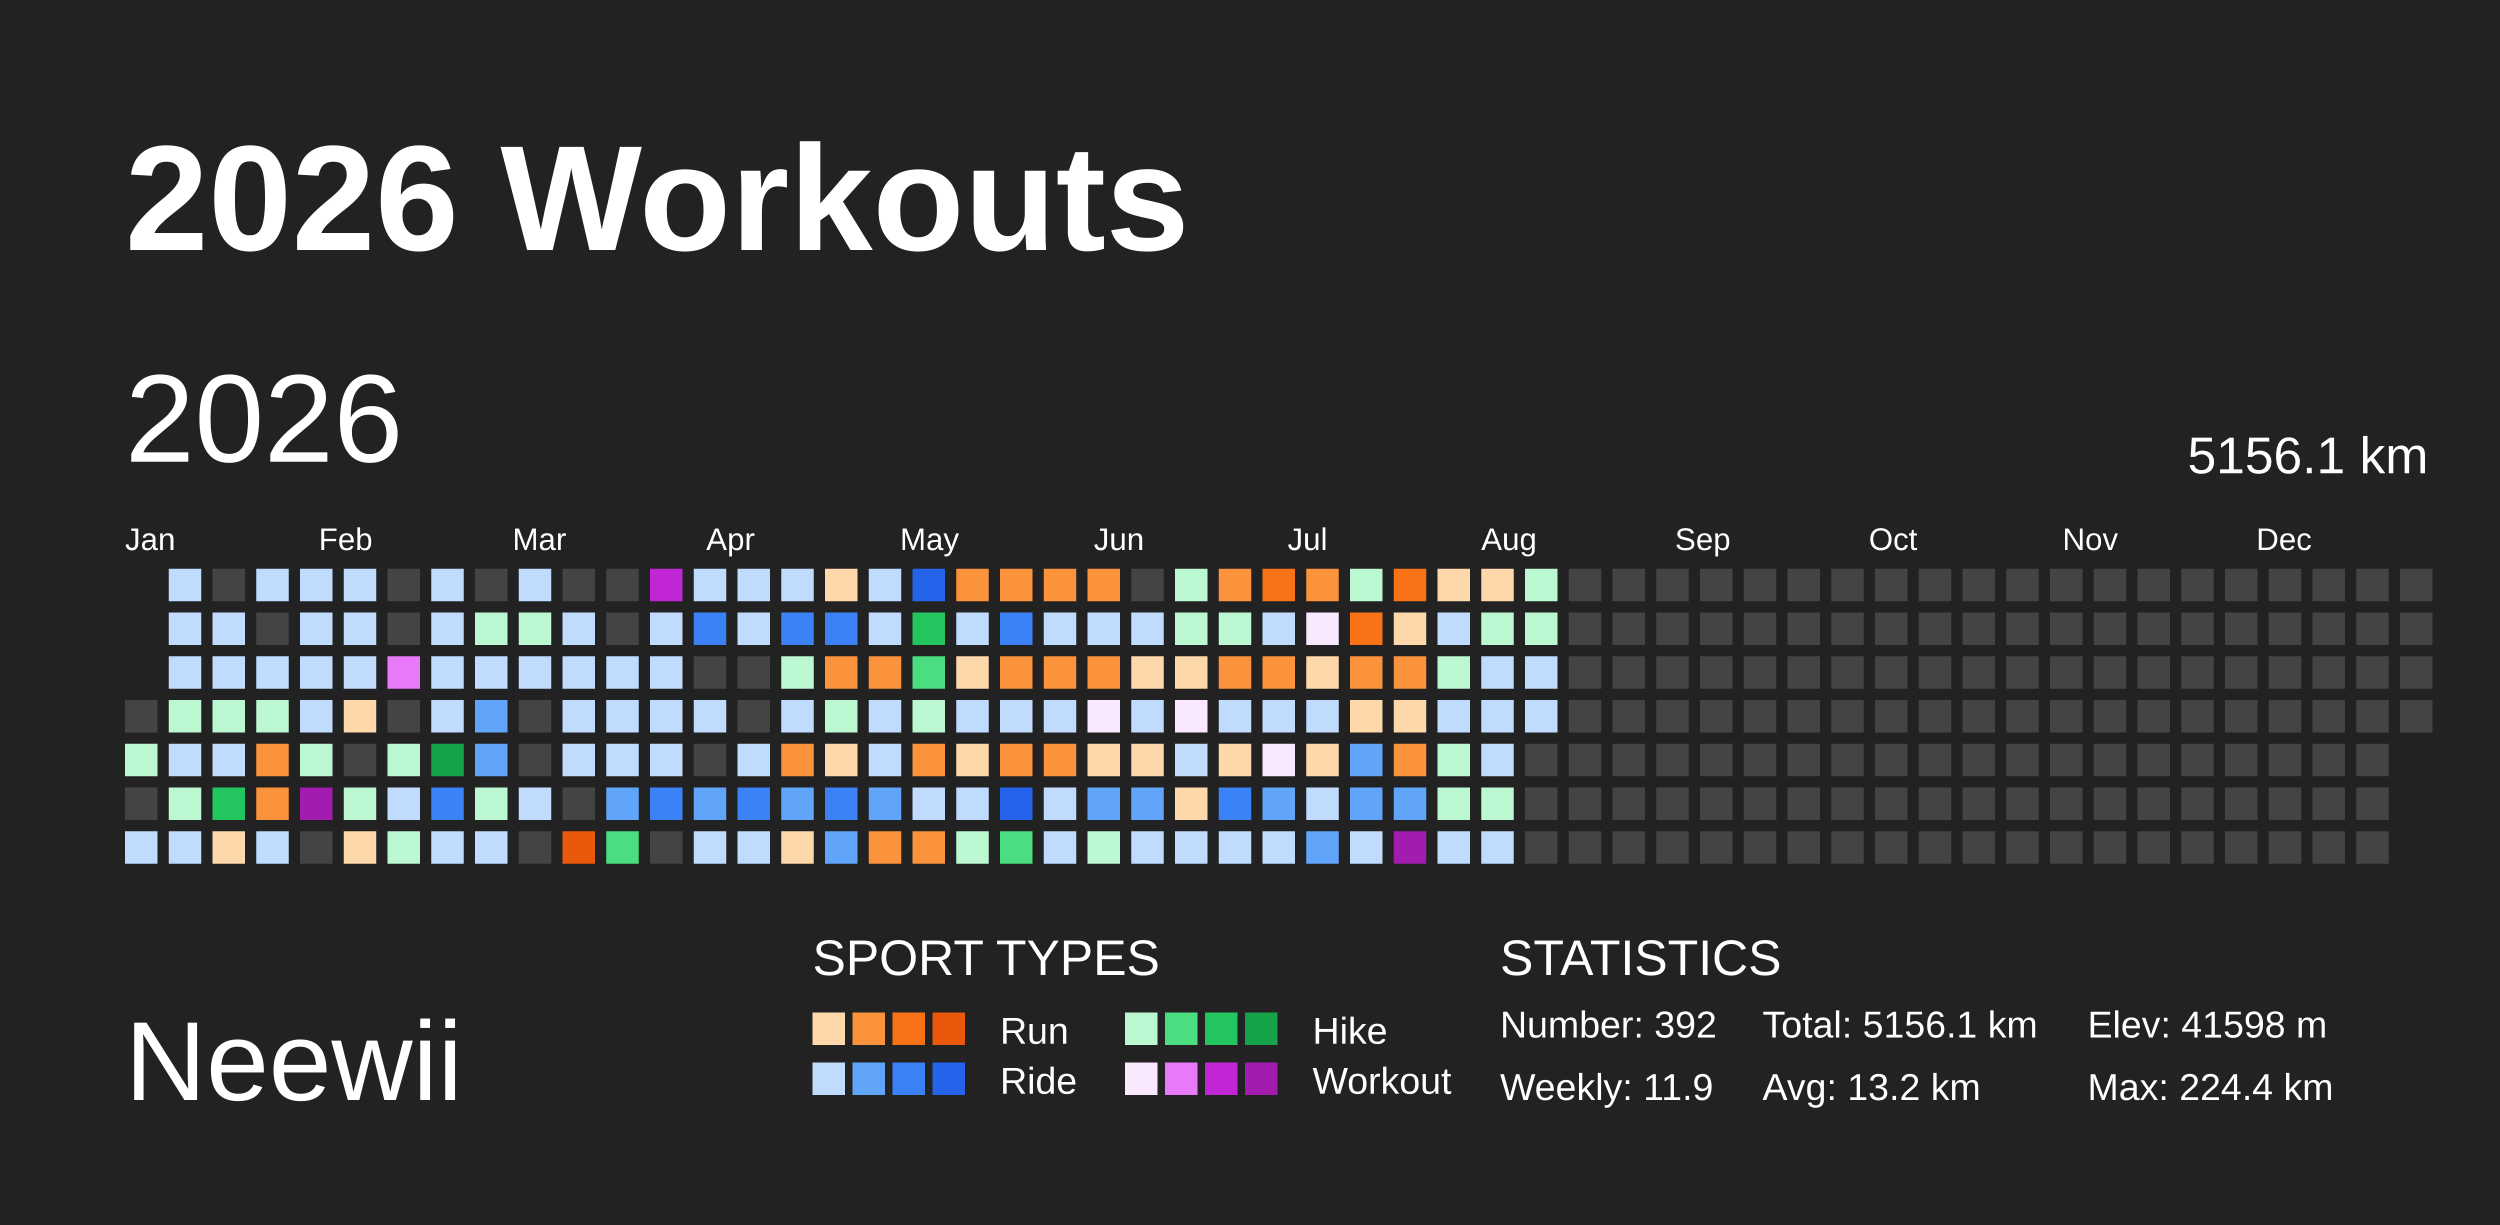
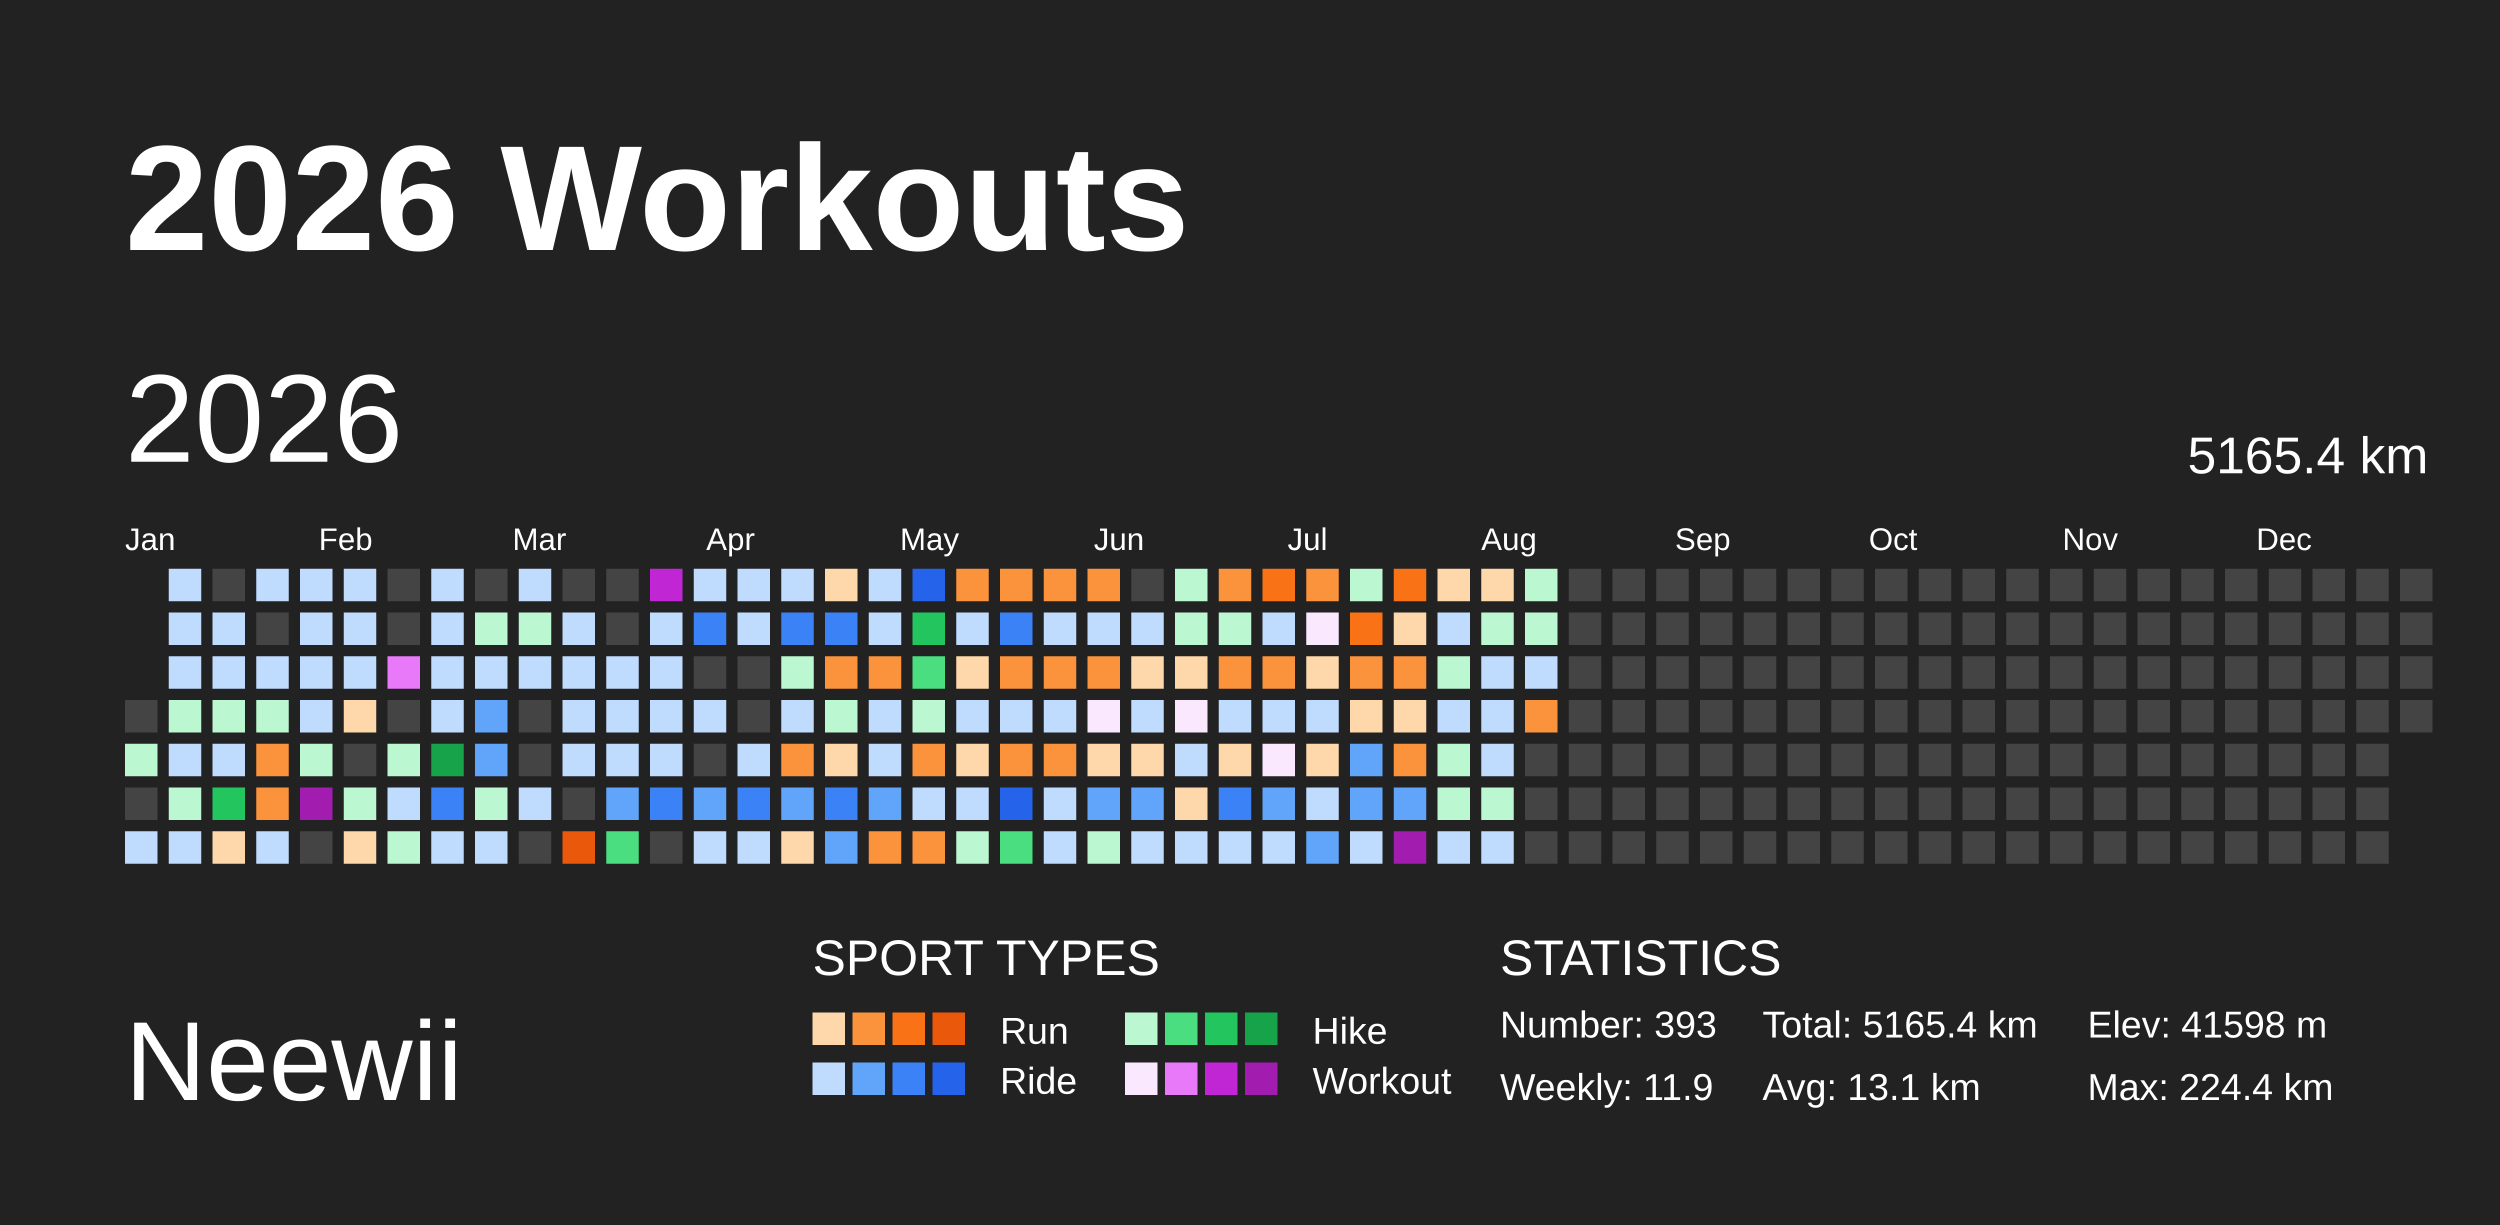
<svg xmlns="http://www.w3.org/2000/svg" baseProfile="full" height="98mm" version="1.1" viewBox="0,0,200,98" width="200mm">
  <defs />
  <rect fill="#222222" height="98" width="200" x="0" y="0" />
  <text fill="#FFFFFF" style="font-size:12px; font-family:Arial; font-weight:bold;" x="10" y="20">2026 Workouts</text>
  <text fill="#FFFFFF" style="font-size:9px; font-family:Arial" x="10" y="88">Neewii</text>
  <text fill="#FFFFFF" style="font-size:4px; font-family:Arial" x="65" y="78">SPORT TYPES</text>
  <rect fill="#fed7aa" height="2.6" width="2.6" x="65.0" y="81" />
  <rect fill="#fb923c" height="2.6" width="2.6" x="68.2" y="81" />
  <rect fill="#f97316" height="2.6" width="2.6" x="71.4" y="81" />
  <rect fill="#ea580c" height="2.6" width="2.6" x="74.6" y="81" />
  <text fill="#FFFFFF" style="font-size:3px; font-family:Arial" x="80" y="83.5">Run</text>
  <rect fill="#bbf7d0" height="2.6" width="2.6" x="90.0" y="81" />
  <rect fill="#4ade80" height="2.6" width="2.6" x="93.2" y="81" />
  <rect fill="#22c55e" height="2.6" width="2.6" x="96.4" y="81" />
  <rect fill="#16a34a" height="2.6" width="2.6" x="99.6" y="81" />
  <text fill="#FFFFFF" style="font-size:3px; font-family:Arial" x="105" y="83.5">Hike</text>
  <rect fill="#bfdbfe" height="2.6" width="2.6" x="65.0" y="85" />
  <rect fill="#60a5fa" height="2.6" width="2.6" x="68.2" y="85" />
  <rect fill="#3b82f6" height="2.6" width="2.6" x="71.4" y="85" />
  <rect fill="#2563eb" height="2.6" width="2.6" x="74.6" y="85" />
  <text fill="#FFFFFF" style="font-size:3px; font-family:Arial" x="80" y="87.5">Ride</text>
  <rect fill="#fae8ff" height="2.6" width="2.6" x="90.0" y="85" />
  <rect fill="#e879f9" height="2.6" width="2.6" x="93.2" y="85" />
  <rect fill="#c026d3" height="2.6" width="2.6" x="96.4" y="85" />
  <rect fill="#a21caf" height="2.6" width="2.6" x="99.6" y="85" />
  <text fill="#FFFFFF" style="font-size:3px; font-family:Arial" x="105" y="87.5">Workout</text>
  <text fill="#FFFFFF" style="font-size:4px; font-family:Arial" x="120" y="78">STATISTICS</text>
-   <text fill="#FFFFFF" style="font-size:3px; font-family:Arial" x="120" y="83">Number: 392</text>
+   <text fill="#FFFFFF" style="font-size:3px; font-family:Arial" x="120" y="83">Number: 393</text>
  <text fill="#FFFFFF" style="font-size:3px; font-family:Arial" x="120" y="88">Weekly: 11.9</text>
-   <text fill="#FFFFFF" style="font-size:3px; font-family:Arial" x="141" y="83">Total: 5156.1 km</text>
-   <text fill="#FFFFFF" style="font-size:3px; font-family:Arial" x="141" y="88">Avg: 13.2 km</text>
+   <text fill="#FFFFFF" style="font-size:3px; font-family:Arial" x="141" y="83">Total: 5165.4 km</text>
+   <text fill="#FFFFFF" style="font-size:3px; font-family:Arial" x="141" y="88">Avg: 13.1 km</text>
  <text fill="#FFFFFF" style="font-size:3px; font-family:Arial" x="167" y="83">Elev: 41598 m</text>
  <text fill="#FFFFFF" style="font-size:3px; font-family:Arial" x="167" y="88">Max: 224.4 km</text>
  <text dominant-baseline="hanging" fill="#FFFFFF" style="font-size:10.0px; font-family:Arial;" x="10" y="30">2026</text>
-   <text dominant-baseline="hanging" fill="#FFFFFF" style="font-size:4.125px; font-family:Arial;" x="175" y="35">5156.1 km</text>
+   <text dominant-baseline="hanging" fill="#FFFFFF" style="font-size:4.125px; font-family:Arial;" x="175" y="35">5165.4 km</text>
  <text fill="#FFFFFF" style="font-size:2.5px; font-family:Arial" x="10.0" y="44">Jan</text>
  <text fill="#FFFFFF" style="font-size:2.5px; font-family:Arial" x="25.5" y="44">Feb</text>
  <text fill="#FFFFFF" style="font-size:2.5px; font-family:Arial" x="41.0" y="44">Mar</text>
  <text fill="#FFFFFF" style="font-size:2.5px; font-family:Arial" x="56.5" y="44">Apr</text>
  <text fill="#FFFFFF" style="font-size:2.5px; font-family:Arial" x="72.0" y="44">May</text>
  <text fill="#FFFFFF" style="font-size:2.5px; font-family:Arial" x="87.5" y="44">Jun</text>
  <text fill="#FFFFFF" style="font-size:2.5px; font-family:Arial" x="103.0" y="44">Jul</text>
  <text fill="#FFFFFF" style="font-size:2.5px; font-family:Arial" x="118.5" y="44">Aug</text>
  <text fill="#FFFFFF" style="font-size:2.5px; font-family:Arial" x="134.0" y="44">Sep</text>
  <text fill="#FFFFFF" style="font-size:2.5px; font-family:Arial" x="149.5" y="44">Oct</text>
  <text fill="#FFFFFF" style="font-size:2.5px; font-family:Arial" x="165.0" y="44">Nov</text>
  <text fill="#FFFFFF" style="font-size:2.5px; font-family:Arial" x="180.5" y="44">Dec</text>
  <rect fill="#444444" height="2.6" width="2.6" x="10.0" y="56.0" />
  <rect fill="#bbf7d0" height="2.6" width="2.6" x="10.0" y="59.5" />
  <rect fill="#444444" height="2.6" width="2.6" x="10.0" y="63.0" />
  <rect fill="#bfdbfe" height="2.6" width="2.6" x="10.0" y="66.5" />
  <rect fill="#bfdbfe" height="2.6" width="2.6" x="13.5" y="45.5" />
  <rect fill="#bfdbfe" height="2.6" width="2.6" x="13.5" y="49.0" />
  <rect fill="#bfdbfe" height="2.6" width="2.6" x="13.5" y="52.5" />
  <rect fill="#bbf7d0" height="2.6" width="2.6" x="13.5" y="56.0" />
  <rect fill="#bfdbfe" height="2.6" width="2.6" x="13.5" y="59.5" />
  <rect fill="#bbf7d0" height="2.6" width="2.6" x="13.5" y="63.0" />
  <rect fill="#bfdbfe" height="2.6" width="2.6" x="13.5" y="66.5" />
  <rect fill="#444444" height="2.6" width="2.6" x="17.0" y="45.5" />
  <rect fill="#bfdbfe" height="2.6" width="2.6" x="17.0" y="49.0" />
  <rect fill="#bfdbfe" height="2.6" width="2.6" x="17.0" y="52.5" />
  <rect fill="#bbf7d0" height="2.6" width="2.6" x="17.0" y="56.0" />
  <rect fill="#bfdbfe" height="2.6" width="2.6" x="17.0" y="59.5" />
  <rect fill="#22c55e" height="2.6" width="2.6" x="17.0" y="63.0" />
  <rect fill="#fed7aa" height="2.6" width="2.6" x="17.0" y="66.5" />
  <rect fill="#bfdbfe" height="2.6" width="2.6" x="20.5" y="45.5" />
  <rect fill="#444444" height="2.6" width="2.6" x="20.5" y="49.0" />
  <rect fill="#bfdbfe" height="2.6" width="2.6" x="20.5" y="52.5" />
  <rect fill="#bbf7d0" height="2.6" width="2.6" x="20.5" y="56.0" />
  <rect fill="#fb923c" height="2.6" width="2.6" x="20.5" y="59.5" />
  <rect fill="#fb923c" height="2.6" width="2.6" x="20.5" y="63.0" />
  <rect fill="#bfdbfe" height="2.6" width="2.6" x="20.5" y="66.5" />
  <rect fill="#bfdbfe" height="2.6" width="2.6" x="24.0" y="45.5" />
  <rect fill="#bfdbfe" height="2.6" width="2.6" x="24.0" y="49.0" />
  <rect fill="#bfdbfe" height="2.6" width="2.6" x="24.0" y="52.5" />
  <rect fill="#bfdbfe" height="2.6" width="2.6" x="24.0" y="56.0" />
  <rect fill="#bbf7d0" height="2.6" width="2.6" x="24.0" y="59.5" />
  <rect fill="#a21caf" height="2.6" width="2.6" x="24.0" y="63.0" />
  <rect fill="#444444" height="2.6" width="2.6" x="24.0" y="66.5" />
  <rect fill="#bfdbfe" height="2.6" width="2.6" x="27.5" y="45.5" />
  <rect fill="#bfdbfe" height="2.6" width="2.6" x="27.5" y="49.0" />
  <rect fill="#bfdbfe" height="2.6" width="2.6" x="27.5" y="52.5" />
  <rect fill="#fed7aa" height="2.6" width="2.6" x="27.5" y="56.0" />
  <rect fill="#444444" height="2.6" width="2.6" x="27.5" y="59.5" />
  <rect fill="#bbf7d0" height="2.6" width="2.6" x="27.5" y="63.0" />
  <rect fill="#fed7aa" height="2.6" width="2.6" x="27.5" y="66.5" />
  <rect fill="#444444" height="2.6" width="2.6" x="31.0" y="45.5" />
  <rect fill="#444444" height="2.6" width="2.6" x="31.0" y="49.0" />
  <rect fill="#e879f9" height="2.6" width="2.6" x="31.0" y="52.5" />
  <rect fill="#444444" height="2.6" width="2.6" x="31.0" y="56.0" />
  <rect fill="#bbf7d0" height="2.6" width="2.6" x="31.0" y="59.5" />
  <rect fill="#bfdbfe" height="2.6" width="2.6" x="31.0" y="63.0" />
  <rect fill="#bbf7d0" height="2.6" width="2.6" x="31.0" y="66.5" />
  <rect fill="#bfdbfe" height="2.6" width="2.6" x="34.5" y="45.5" />
  <rect fill="#bfdbfe" height="2.6" width="2.6" x="34.5" y="49.0" />
  <rect fill="#bfdbfe" height="2.6" width="2.6" x="34.5" y="52.5" />
  <rect fill="#bfdbfe" height="2.6" width="2.6" x="34.5" y="56.0" />
  <rect fill="#16a34a" height="2.6" width="2.6" x="34.5" y="59.5" />
  <rect fill="#3b82f6" height="2.6" width="2.6" x="34.5" y="63.0" />
  <rect fill="#bfdbfe" height="2.6" width="2.6" x="34.5" y="66.5" />
  <rect fill="#444444" height="2.6" width="2.6" x="38.0" y="45.5" />
  <rect fill="#bbf7d0" height="2.6" width="2.6" x="38.0" y="49.0" />
  <rect fill="#bfdbfe" height="2.6" width="2.6" x="38.0" y="52.5" />
  <rect fill="#60a5fa" height="2.6" width="2.6" x="38.0" y="56.0" />
  <rect fill="#60a5fa" height="2.6" width="2.6" x="38.0" y="59.5" />
  <rect fill="#bbf7d0" height="2.6" width="2.6" x="38.0" y="63.0" />
  <rect fill="#bfdbfe" height="2.6" width="2.6" x="38.0" y="66.5" />
  <rect fill="#bfdbfe" height="2.6" width="2.6" x="41.5" y="45.5" />
  <rect fill="#bbf7d0" height="2.6" width="2.6" x="41.5" y="49.0" />
  <rect fill="#bfdbfe" height="2.6" width="2.6" x="41.5" y="52.5" />
  <rect fill="#444444" height="2.6" width="2.6" x="41.5" y="56.0" />
  <rect fill="#444444" height="2.6" width="2.6" x="41.5" y="59.5" />
  <rect fill="#bfdbfe" height="2.6" width="2.6" x="41.5" y="63.0" />
  <rect fill="#444444" height="2.6" width="2.6" x="41.5" y="66.5" />
  <rect fill="#444444" height="2.6" width="2.6" x="45.0" y="45.5" />
  <rect fill="#bfdbfe" height="2.6" width="2.6" x="45.0" y="49.0" />
  <rect fill="#bfdbfe" height="2.6" width="2.6" x="45.0" y="52.5" />
  <rect fill="#bfdbfe" height="2.6" width="2.6" x="45.0" y="56.0" />
  <rect fill="#bfdbfe" height="2.6" width="2.6" x="45.0" y="59.5" />
  <rect fill="#444444" height="2.6" width="2.6" x="45.0" y="63.0" />
  <rect fill="#ea580c" height="2.6" width="2.6" x="45.0" y="66.5" />
  <rect fill="#444444" height="2.6" width="2.6" x="48.5" y="45.5" />
  <rect fill="#444444" height="2.6" width="2.6" x="48.5" y="49.0" />
  <rect fill="#bfdbfe" height="2.6" width="2.6" x="48.5" y="52.5" />
  <rect fill="#bfdbfe" height="2.6" width="2.6" x="48.5" y="56.0" />
  <rect fill="#bfdbfe" height="2.6" width="2.6" x="48.5" y="59.5" />
  <rect fill="#60a5fa" height="2.6" width="2.6" x="48.5" y="63.0" />
  <rect fill="#4ade80" height="2.6" width="2.6" x="48.5" y="66.5" />
  <rect fill="#c026d3" height="2.6" width="2.6" x="52.0" y="45.5" />
  <rect fill="#bfdbfe" height="2.6" width="2.6" x="52.0" y="49.0" />
  <rect fill="#bfdbfe" height="2.6" width="2.6" x="52.0" y="52.5" />
  <rect fill="#bfdbfe" height="2.6" width="2.6" x="52.0" y="56.0" />
  <rect fill="#bfdbfe" height="2.6" width="2.6" x="52.0" y="59.5" />
  <rect fill="#3b82f6" height="2.6" width="2.6" x="52.0" y="63.0" />
  <rect fill="#444444" height="2.6" width="2.6" x="52.0" y="66.5" />
  <rect fill="#bfdbfe" height="2.6" width="2.6" x="55.5" y="45.5" />
  <rect fill="#3b82f6" height="2.6" width="2.6" x="55.5" y="49.0" />
  <rect fill="#444444" height="2.6" width="2.6" x="55.5" y="52.5" />
  <rect fill="#bfdbfe" height="2.6" width="2.6" x="55.5" y="56.0" />
  <rect fill="#444444" height="2.6" width="2.6" x="55.5" y="59.5" />
  <rect fill="#60a5fa" height="2.6" width="2.6" x="55.5" y="63.0" />
  <rect fill="#bfdbfe" height="2.6" width="2.6" x="55.5" y="66.5" />
  <rect fill="#bfdbfe" height="2.6" width="2.6" x="59.0" y="45.5" />
  <rect fill="#bfdbfe" height="2.6" width="2.6" x="59.0" y="49.0" />
  <rect fill="#444444" height="2.6" width="2.6" x="59.0" y="52.5" />
  <rect fill="#444444" height="2.6" width="2.6" x="59.0" y="56.0" />
  <rect fill="#bfdbfe" height="2.6" width="2.6" x="59.0" y="59.5" />
  <rect fill="#3b82f6" height="2.6" width="2.6" x="59.0" y="63.0" />
  <rect fill="#bfdbfe" height="2.6" width="2.6" x="59.0" y="66.5" />
  <rect fill="#bfdbfe" height="2.6" width="2.6" x="62.5" y="45.5" />
  <rect fill="#3b82f6" height="2.6" width="2.6" x="62.5" y="49.0" />
  <rect fill="#bbf7d0" height="2.6" width="2.6" x="62.5" y="52.5" />
  <rect fill="#bfdbfe" height="2.6" width="2.6" x="62.5" y="56.0" />
  <rect fill="#fb923c" height="2.6" width="2.6" x="62.5" y="59.5" />
  <rect fill="#60a5fa" height="2.6" width="2.6" x="62.5" y="63.0" />
  <rect fill="#fed7aa" height="2.6" width="2.6" x="62.5" y="66.5" />
  <rect fill="#fed7aa" height="2.6" width="2.6" x="66.0" y="45.5" />
  <rect fill="#3b82f6" height="2.6" width="2.6" x="66.0" y="49.0" />
  <rect fill="#fb923c" height="2.6" width="2.6" x="66.0" y="52.5" />
  <rect fill="#bbf7d0" height="2.6" width="2.6" x="66.0" y="56.0" />
  <rect fill="#fed7aa" height="2.6" width="2.6" x="66.0" y="59.5" />
  <rect fill="#3b82f6" height="2.6" width="2.6" x="66.0" y="63.0" />
  <rect fill="#60a5fa" height="2.6" width="2.6" x="66.0" y="66.5" />
  <rect fill="#bfdbfe" height="2.6" width="2.6" x="69.5" y="45.5" />
  <rect fill="#bfdbfe" height="2.6" width="2.6" x="69.5" y="49.0" />
  <rect fill="#fb923c" height="2.6" width="2.6" x="69.5" y="52.5" />
  <rect fill="#bfdbfe" height="2.6" width="2.6" x="69.5" y="56.0" />
  <rect fill="#bfdbfe" height="2.6" width="2.6" x="69.5" y="59.5" />
  <rect fill="#60a5fa" height="2.6" width="2.6" x="69.5" y="63.0" />
  <rect fill="#fb923c" height="2.6" width="2.6" x="69.5" y="66.5" />
  <rect fill="#2563eb" height="2.6" width="2.6" x="73.0" y="45.5" />
  <rect fill="#22c55e" height="2.6" width="2.6" x="73.0" y="49.0" />
  <rect fill="#4ade80" height="2.6" width="2.6" x="73.0" y="52.5" />
  <rect fill="#bbf7d0" height="2.6" width="2.6" x="73.0" y="56.0" />
  <rect fill="#fb923c" height="2.6" width="2.6" x="73.0" y="59.5" />
  <rect fill="#bfdbfe" height="2.6" width="2.6" x="73.0" y="63.0" />
  <rect fill="#fb923c" height="2.6" width="2.6" x="73.0" y="66.5" />
  <rect fill="#fb923c" height="2.6" width="2.6" x="76.5" y="45.5" />
  <rect fill="#bfdbfe" height="2.6" width="2.6" x="76.5" y="49.0" />
  <rect fill="#fed7aa" height="2.6" width="2.6" x="76.5" y="52.5" />
  <rect fill="#bfdbfe" height="2.6" width="2.6" x="76.5" y="56.0" />
  <rect fill="#fed7aa" height="2.6" width="2.6" x="76.5" y="59.5" />
  <rect fill="#bfdbfe" height="2.6" width="2.6" x="76.5" y="63.0" />
  <rect fill="#bbf7d0" height="2.6" width="2.6" x="76.5" y="66.5" />
  <rect fill="#fb923c" height="2.6" width="2.6" x="80.0" y="45.5" />
  <rect fill="#3b82f6" height="2.6" width="2.6" x="80.0" y="49.0" />
  <rect fill="#fb923c" height="2.6" width="2.6" x="80.0" y="52.5" />
  <rect fill="#bfdbfe" height="2.6" width="2.6" x="80.0" y="56.0" />
  <rect fill="#fb923c" height="2.6" width="2.6" x="80.0" y="59.5" />
  <rect fill="#2563eb" height="2.6" width="2.6" x="80.0" y="63.0" />
  <rect fill="#4ade80" height="2.6" width="2.6" x="80.0" y="66.5" />
  <rect fill="#fb923c" height="2.6" width="2.6" x="83.5" y="45.5" />
  <rect fill="#bfdbfe" height="2.6" width="2.6" x="83.5" y="49.0" />
  <rect fill="#fb923c" height="2.6" width="2.6" x="83.5" y="52.5" />
  <rect fill="#bfdbfe" height="2.6" width="2.6" x="83.5" y="56.0" />
  <rect fill="#fb923c" height="2.6" width="2.6" x="83.5" y="59.5" />
  <rect fill="#bfdbfe" height="2.6" width="2.6" x="83.5" y="63.0" />
  <rect fill="#bfdbfe" height="2.6" width="2.6" x="83.5" y="66.5" />
  <rect fill="#fb923c" height="2.6" width="2.6" x="87.0" y="45.5" />
  <rect fill="#bfdbfe" height="2.6" width="2.6" x="87.0" y="49.0" />
  <rect fill="#fb923c" height="2.6" width="2.6" x="87.0" y="52.5" />
  <rect fill="#fae8ff" height="2.6" width="2.6" x="87.0" y="56.0" />
  <rect fill="#fed7aa" height="2.6" width="2.6" x="87.0" y="59.5" />
  <rect fill="#60a5fa" height="2.6" width="2.6" x="87.0" y="63.0" />
  <rect fill="#bbf7d0" height="2.6" width="2.6" x="87.0" y="66.5" />
  <rect fill="#444444" height="2.6" width="2.6" x="90.5" y="45.5" />
  <rect fill="#bfdbfe" height="2.6" width="2.6" x="90.5" y="49.0" />
  <rect fill="#fed7aa" height="2.6" width="2.6" x="90.5" y="52.5" />
  <rect fill="#bfdbfe" height="2.6" width="2.6" x="90.5" y="56.0" />
  <rect fill="#fed7aa" height="2.6" width="2.6" x="90.5" y="59.5" />
  <rect fill="#60a5fa" height="2.6" width="2.6" x="90.5" y="63.0" />
  <rect fill="#bfdbfe" height="2.6" width="2.6" x="90.5" y="66.5" />
  <rect fill="#bbf7d0" height="2.6" width="2.6" x="94.0" y="45.5" />
  <rect fill="#bbf7d0" height="2.6" width="2.6" x="94.0" y="49.0" />
  <rect fill="#fed7aa" height="2.6" width="2.6" x="94.0" y="52.5" />
  <rect fill="#fae8ff" height="2.6" width="2.6" x="94.0" y="56.0" />
  <rect fill="#bfdbfe" height="2.6" width="2.6" x="94.0" y="59.5" />
  <rect fill="#fed7aa" height="2.6" width="2.6" x="94.0" y="63.0" />
  <rect fill="#bfdbfe" height="2.6" width="2.6" x="94.0" y="66.5" />
  <rect fill="#fb923c" height="2.6" width="2.6" x="97.5" y="45.5" />
  <rect fill="#bbf7d0" height="2.6" width="2.6" x="97.5" y="49.0" />
  <rect fill="#fb923c" height="2.6" width="2.6" x="97.5" y="52.5" />
  <rect fill="#bfdbfe" height="2.6" width="2.6" x="97.5" y="56.0" />
  <rect fill="#fed7aa" height="2.6" width="2.6" x="97.5" y="59.5" />
  <rect fill="#3b82f6" height="2.6" width="2.6" x="97.5" y="63.0" />
  <rect fill="#bfdbfe" height="2.6" width="2.6" x="97.5" y="66.5" />
  <rect fill="#f97316" height="2.6" width="2.6" x="101.0" y="45.5" />
  <rect fill="#bfdbfe" height="2.6" width="2.6" x="101.0" y="49.0" />
  <rect fill="#fb923c" height="2.6" width="2.6" x="101.0" y="52.5" />
  <rect fill="#bfdbfe" height="2.6" width="2.6" x="101.0" y="56.0" />
  <rect fill="#fae8ff" height="2.6" width="2.6" x="101.0" y="59.5" />
  <rect fill="#60a5fa" height="2.6" width="2.6" x="101.0" y="63.0" />
  <rect fill="#bfdbfe" height="2.6" width="2.6" x="101.0" y="66.5" />
  <rect fill="#fb923c" height="2.6" width="2.6" x="104.5" y="45.5" />
  <rect fill="#fae8ff" height="2.6" width="2.6" x="104.5" y="49.0" />
  <rect fill="#fed7aa" height="2.6" width="2.6" x="104.5" y="52.5" />
  <rect fill="#bfdbfe" height="2.6" width="2.6" x="104.5" y="56.0" />
  <rect fill="#fed7aa" height="2.6" width="2.6" x="104.5" y="59.5" />
  <rect fill="#bfdbfe" height="2.6" width="2.6" x="104.5" y="63.0" />
  <rect fill="#60a5fa" height="2.6" width="2.6" x="104.5" y="66.5" />
  <rect fill="#bbf7d0" height="2.6" width="2.6" x="108.0" y="45.5" />
  <rect fill="#f97316" height="2.6" width="2.6" x="108.0" y="49.0" />
  <rect fill="#fb923c" height="2.6" width="2.6" x="108.0" y="52.5" />
  <rect fill="#fed7aa" height="2.6" width="2.6" x="108.0" y="56.0" />
  <rect fill="#60a5fa" height="2.6" width="2.6" x="108.0" y="59.5" />
  <rect fill="#60a5fa" height="2.6" width="2.6" x="108.0" y="63.0" />
  <rect fill="#bfdbfe" height="2.6" width="2.6" x="108.0" y="66.5" />
  <rect fill="#f97316" height="2.6" width="2.6" x="111.5" y="45.5" />
  <rect fill="#fed7aa" height="2.6" width="2.6" x="111.5" y="49.0" />
  <rect fill="#fb923c" height="2.6" width="2.6" x="111.5" y="52.5" />
  <rect fill="#fed7aa" height="2.6" width="2.6" x="111.5" y="56.0" />
  <rect fill="#fb923c" height="2.6" width="2.6" x="111.5" y="59.5" />
  <rect fill="#60a5fa" height="2.6" width="2.6" x="111.5" y="63.0" />
  <rect fill="#a21caf" height="2.6" width="2.6" x="111.5" y="66.5" />
  <rect fill="#fed7aa" height="2.6" width="2.6" x="115.0" y="45.5" />
  <rect fill="#bfdbfe" height="2.6" width="2.6" x="115.0" y="49.0" />
  <rect fill="#bbf7d0" height="2.6" width="2.6" x="115.0" y="52.5" />
  <rect fill="#bfdbfe" height="2.6" width="2.6" x="115.0" y="56.0" />
  <rect fill="#bbf7d0" height="2.6" width="2.6" x="115.0" y="59.5" />
  <rect fill="#bbf7d0" height="2.6" width="2.6" x="115.0" y="63.0" />
  <rect fill="#bfdbfe" height="2.6" width="2.6" x="115.0" y="66.5" />
  <rect fill="#fed7aa" height="2.6" width="2.6" x="118.5" y="45.5" />
  <rect fill="#bbf7d0" height="2.6" width="2.6" x="118.5" y="49.0" />
  <rect fill="#bfdbfe" height="2.6" width="2.6" x="118.5" y="52.5" />
  <rect fill="#bfdbfe" height="2.6" width="2.6" x="118.5" y="56.0" />
  <rect fill="#bfdbfe" height="2.6" width="2.6" x="118.5" y="59.5" />
  <rect fill="#bbf7d0" height="2.6" width="2.6" x="118.5" y="63.0" />
  <rect fill="#bfdbfe" height="2.6" width="2.6" x="118.5" y="66.5" />
  <rect fill="#bbf7d0" height="2.6" width="2.6" x="122.0" y="45.5" />
  <rect fill="#bbf7d0" height="2.6" width="2.6" x="122.0" y="49.0" />
  <rect fill="#bfdbfe" height="2.6" width="2.6" x="122.0" y="52.5" />
-   <rect fill="#bfdbfe" height="2.6" width="2.6" x="122.0" y="56.0" />
+   <rect fill="#fb923c" height="2.6" width="2.6" x="122.0" y="56.0" />
  <rect fill="#444444" height="2.6" width="2.6" x="122.0" y="59.5" />
  <rect fill="#444444" height="2.6" width="2.6" x="122.0" y="63.0" />
  <rect fill="#444444" height="2.6" width="2.6" x="122.0" y="66.5" />
  <rect fill="#444444" height="2.6" width="2.6" x="125.5" y="45.5" />
  <rect fill="#444444" height="2.6" width="2.6" x="125.5" y="49.0" />
  <rect fill="#444444" height="2.6" width="2.6" x="125.5" y="52.5" />
  <rect fill="#444444" height="2.6" width="2.6" x="125.5" y="56.0" />
  <rect fill="#444444" height="2.6" width="2.6" x="125.5" y="59.5" />
  <rect fill="#444444" height="2.6" width="2.6" x="125.5" y="63.0" />
  <rect fill="#444444" height="2.6" width="2.6" x="125.5" y="66.5" />
  <rect fill="#444444" height="2.6" width="2.6" x="129.0" y="45.5" />
  <rect fill="#444444" height="2.6" width="2.6" x="129.0" y="49.0" />
  <rect fill="#444444" height="2.6" width="2.6" x="129.0" y="52.5" />
  <rect fill="#444444" height="2.6" width="2.6" x="129.0" y="56.0" />
  <rect fill="#444444" height="2.6" width="2.6" x="129.0" y="59.5" />
  <rect fill="#444444" height="2.6" width="2.6" x="129.0" y="63.0" />
  <rect fill="#444444" height="2.6" width="2.6" x="129.0" y="66.5" />
  <rect fill="#444444" height="2.6" width="2.6" x="132.5" y="45.5" />
  <rect fill="#444444" height="2.6" width="2.6" x="132.5" y="49.0" />
  <rect fill="#444444" height="2.6" width="2.6" x="132.5" y="52.5" />
  <rect fill="#444444" height="2.6" width="2.6" x="132.5" y="56.0" />
  <rect fill="#444444" height="2.6" width="2.6" x="132.5" y="59.5" />
  <rect fill="#444444" height="2.6" width="2.6" x="132.5" y="63.0" />
  <rect fill="#444444" height="2.6" width="2.6" x="132.5" y="66.5" />
  <rect fill="#444444" height="2.6" width="2.6" x="136.0" y="45.5" />
  <rect fill="#444444" height="2.6" width="2.6" x="136.0" y="49.0" />
  <rect fill="#444444" height="2.6" width="2.6" x="136.0" y="52.5" />
  <rect fill="#444444" height="2.6" width="2.6" x="136.0" y="56.0" />
  <rect fill="#444444" height="2.6" width="2.6" x="136.0" y="59.5" />
  <rect fill="#444444" height="2.6" width="2.6" x="136.0" y="63.0" />
  <rect fill="#444444" height="2.6" width="2.6" x="136.0" y="66.5" />
  <rect fill="#444444" height="2.6" width="2.6" x="139.5" y="45.5" />
  <rect fill="#444444" height="2.6" width="2.6" x="139.5" y="49.0" />
  <rect fill="#444444" height="2.6" width="2.6" x="139.5" y="52.5" />
  <rect fill="#444444" height="2.6" width="2.6" x="139.5" y="56.0" />
  <rect fill="#444444" height="2.6" width="2.6" x="139.5" y="59.5" />
  <rect fill="#444444" height="2.6" width="2.6" x="139.5" y="63.0" />
  <rect fill="#444444" height="2.6" width="2.6" x="139.5" y="66.5" />
  <rect fill="#444444" height="2.6" width="2.6" x="143.0" y="45.5" />
  <rect fill="#444444" height="2.6" width="2.6" x="143.0" y="49.0" />
  <rect fill="#444444" height="2.6" width="2.6" x="143.0" y="52.5" />
  <rect fill="#444444" height="2.6" width="2.6" x="143.0" y="56.0" />
  <rect fill="#444444" height="2.6" width="2.6" x="143.0" y="59.5" />
  <rect fill="#444444" height="2.6" width="2.6" x="143.0" y="63.0" />
  <rect fill="#444444" height="2.6" width="2.6" x="143.0" y="66.5" />
  <rect fill="#444444" height="2.6" width="2.6" x="146.5" y="45.5" />
  <rect fill="#444444" height="2.6" width="2.6" x="146.5" y="49.0" />
  <rect fill="#444444" height="2.6" width="2.6" x="146.5" y="52.5" />
  <rect fill="#444444" height="2.6" width="2.6" x="146.5" y="56.0" />
  <rect fill="#444444" height="2.6" width="2.6" x="146.5" y="59.5" />
  <rect fill="#444444" height="2.6" width="2.6" x="146.5" y="63.0" />
  <rect fill="#444444" height="2.6" width="2.6" x="146.5" y="66.5" />
  <rect fill="#444444" height="2.6" width="2.6" x="150.0" y="45.5" />
  <rect fill="#444444" height="2.6" width="2.6" x="150.0" y="49.0" />
  <rect fill="#444444" height="2.6" width="2.6" x="150.0" y="52.5" />
  <rect fill="#444444" height="2.6" width="2.6" x="150.0" y="56.0" />
  <rect fill="#444444" height="2.6" width="2.6" x="150.0" y="59.5" />
  <rect fill="#444444" height="2.6" width="2.6" x="150.0" y="63.0" />
  <rect fill="#444444" height="2.6" width="2.6" x="150.0" y="66.5" />
  <rect fill="#444444" height="2.6" width="2.6" x="153.5" y="45.5" />
  <rect fill="#444444" height="2.6" width="2.6" x="153.5" y="49.0" />
  <rect fill="#444444" height="2.6" width="2.6" x="153.5" y="52.5" />
  <rect fill="#444444" height="2.6" width="2.6" x="153.5" y="56.0" />
  <rect fill="#444444" height="2.6" width="2.6" x="153.5" y="59.5" />
  <rect fill="#444444" height="2.6" width="2.6" x="153.5" y="63.0" />
  <rect fill="#444444" height="2.6" width="2.6" x="153.5" y="66.5" />
  <rect fill="#444444" height="2.6" width="2.6" x="157.0" y="45.5" />
  <rect fill="#444444" height="2.6" width="2.6" x="157.0" y="49.0" />
  <rect fill="#444444" height="2.6" width="2.6" x="157.0" y="52.5" />
  <rect fill="#444444" height="2.6" width="2.6" x="157.0" y="56.0" />
  <rect fill="#444444" height="2.6" width="2.6" x="157.0" y="59.5" />
  <rect fill="#444444" height="2.6" width="2.6" x="157.0" y="63.0" />
  <rect fill="#444444" height="2.6" width="2.6" x="157.0" y="66.5" />
  <rect fill="#444444" height="2.6" width="2.6" x="160.5" y="45.5" />
  <rect fill="#444444" height="2.6" width="2.6" x="160.5" y="49.0" />
  <rect fill="#444444" height="2.6" width="2.6" x="160.5" y="52.5" />
  <rect fill="#444444" height="2.6" width="2.6" x="160.5" y="56.0" />
  <rect fill="#444444" height="2.6" width="2.6" x="160.5" y="59.5" />
  <rect fill="#444444" height="2.6" width="2.6" x="160.5" y="63.0" />
  <rect fill="#444444" height="2.6" width="2.6" x="160.5" y="66.5" />
  <rect fill="#444444" height="2.6" width="2.6" x="164.0" y="45.5" />
  <rect fill="#444444" height="2.6" width="2.6" x="164.0" y="49.0" />
  <rect fill="#444444" height="2.6" width="2.6" x="164.0" y="52.5" />
  <rect fill="#444444" height="2.6" width="2.6" x="164.0" y="56.0" />
  <rect fill="#444444" height="2.6" width="2.6" x="164.0" y="59.5" />
  <rect fill="#444444" height="2.6" width="2.6" x="164.0" y="63.0" />
  <rect fill="#444444" height="2.6" width="2.6" x="164.0" y="66.5" />
  <rect fill="#444444" height="2.6" width="2.6" x="167.5" y="45.5" />
  <rect fill="#444444" height="2.6" width="2.6" x="167.5" y="49.0" />
  <rect fill="#444444" height="2.6" width="2.6" x="167.5" y="52.5" />
  <rect fill="#444444" height="2.6" width="2.6" x="167.5" y="56.0" />
  <rect fill="#444444" height="2.6" width="2.6" x="167.5" y="59.5" />
  <rect fill="#444444" height="2.6" width="2.6" x="167.5" y="63.0" />
  <rect fill="#444444" height="2.6" width="2.6" x="167.5" y="66.5" />
  <rect fill="#444444" height="2.6" width="2.6" x="171.0" y="45.5" />
  <rect fill="#444444" height="2.6" width="2.6" x="171.0" y="49.0" />
  <rect fill="#444444" height="2.6" width="2.6" x="171.0" y="52.5" />
  <rect fill="#444444" height="2.6" width="2.6" x="171.0" y="56.0" />
  <rect fill="#444444" height="2.6" width="2.6" x="171.0" y="59.5" />
  <rect fill="#444444" height="2.6" width="2.6" x="171.0" y="63.0" />
  <rect fill="#444444" height="2.6" width="2.6" x="171.0" y="66.5" />
  <rect fill="#444444" height="2.6" width="2.6" x="174.5" y="45.5" />
  <rect fill="#444444" height="2.6" width="2.6" x="174.5" y="49.0" />
  <rect fill="#444444" height="2.6" width="2.6" x="174.5" y="52.5" />
  <rect fill="#444444" height="2.6" width="2.6" x="174.5" y="56.0" />
  <rect fill="#444444" height="2.6" width="2.6" x="174.5" y="59.5" />
  <rect fill="#444444" height="2.6" width="2.6" x="174.5" y="63.0" />
  <rect fill="#444444" height="2.6" width="2.6" x="174.5" y="66.5" />
  <rect fill="#444444" height="2.6" width="2.6" x="178.0" y="45.5" />
  <rect fill="#444444" height="2.6" width="2.6" x="178.0" y="49.0" />
  <rect fill="#444444" height="2.6" width="2.6" x="178.0" y="52.5" />
  <rect fill="#444444" height="2.6" width="2.6" x="178.0" y="56.0" />
  <rect fill="#444444" height="2.6" width="2.6" x="178.0" y="59.5" />
  <rect fill="#444444" height="2.6" width="2.6" x="178.0" y="63.0" />
  <rect fill="#444444" height="2.6" width="2.6" x="178.0" y="66.5" />
  <rect fill="#444444" height="2.6" width="2.6" x="181.5" y="45.5" />
  <rect fill="#444444" height="2.6" width="2.6" x="181.5" y="49.0" />
  <rect fill="#444444" height="2.6" width="2.6" x="181.5" y="52.5" />
  <rect fill="#444444" height="2.6" width="2.6" x="181.5" y="56.0" />
  <rect fill="#444444" height="2.6" width="2.6" x="181.5" y="59.5" />
  <rect fill="#444444" height="2.6" width="2.6" x="181.5" y="63.0" />
  <rect fill="#444444" height="2.6" width="2.6" x="181.5" y="66.5" />
  <rect fill="#444444" height="2.6" width="2.6" x="185.0" y="45.5" />
  <rect fill="#444444" height="2.6" width="2.6" x="185.0" y="49.0" />
  <rect fill="#444444" height="2.6" width="2.6" x="185.0" y="52.5" />
  <rect fill="#444444" height="2.6" width="2.6" x="185.0" y="56.0" />
  <rect fill="#444444" height="2.6" width="2.6" x="185.0" y="59.5" />
  <rect fill="#444444" height="2.6" width="2.6" x="185.0" y="63.0" />
  <rect fill="#444444" height="2.6" width="2.6" x="185.0" y="66.5" />
  <rect fill="#444444" height="2.6" width="2.6" x="188.5" y="45.5" />
  <rect fill="#444444" height="2.6" width="2.6" x="188.5" y="49.0" />
  <rect fill="#444444" height="2.6" width="2.6" x="188.5" y="52.5" />
  <rect fill="#444444" height="2.6" width="2.6" x="188.5" y="56.0" />
  <rect fill="#444444" height="2.6" width="2.6" x="188.5" y="59.5" />
  <rect fill="#444444" height="2.6" width="2.6" x="188.5" y="63.0" />
  <rect fill="#444444" height="2.6" width="2.6" x="188.5" y="66.5" />
  <rect fill="#444444" height="2.6" width="2.6" x="192.0" y="45.5" />
  <rect fill="#444444" height="2.6" width="2.6" x="192.0" y="49.0" />
  <rect fill="#444444" height="2.6" width="2.6" x="192.0" y="52.5" />
  <rect fill="#444444" height="2.6" width="2.6" x="192.0" y="56.0" />
</svg>
